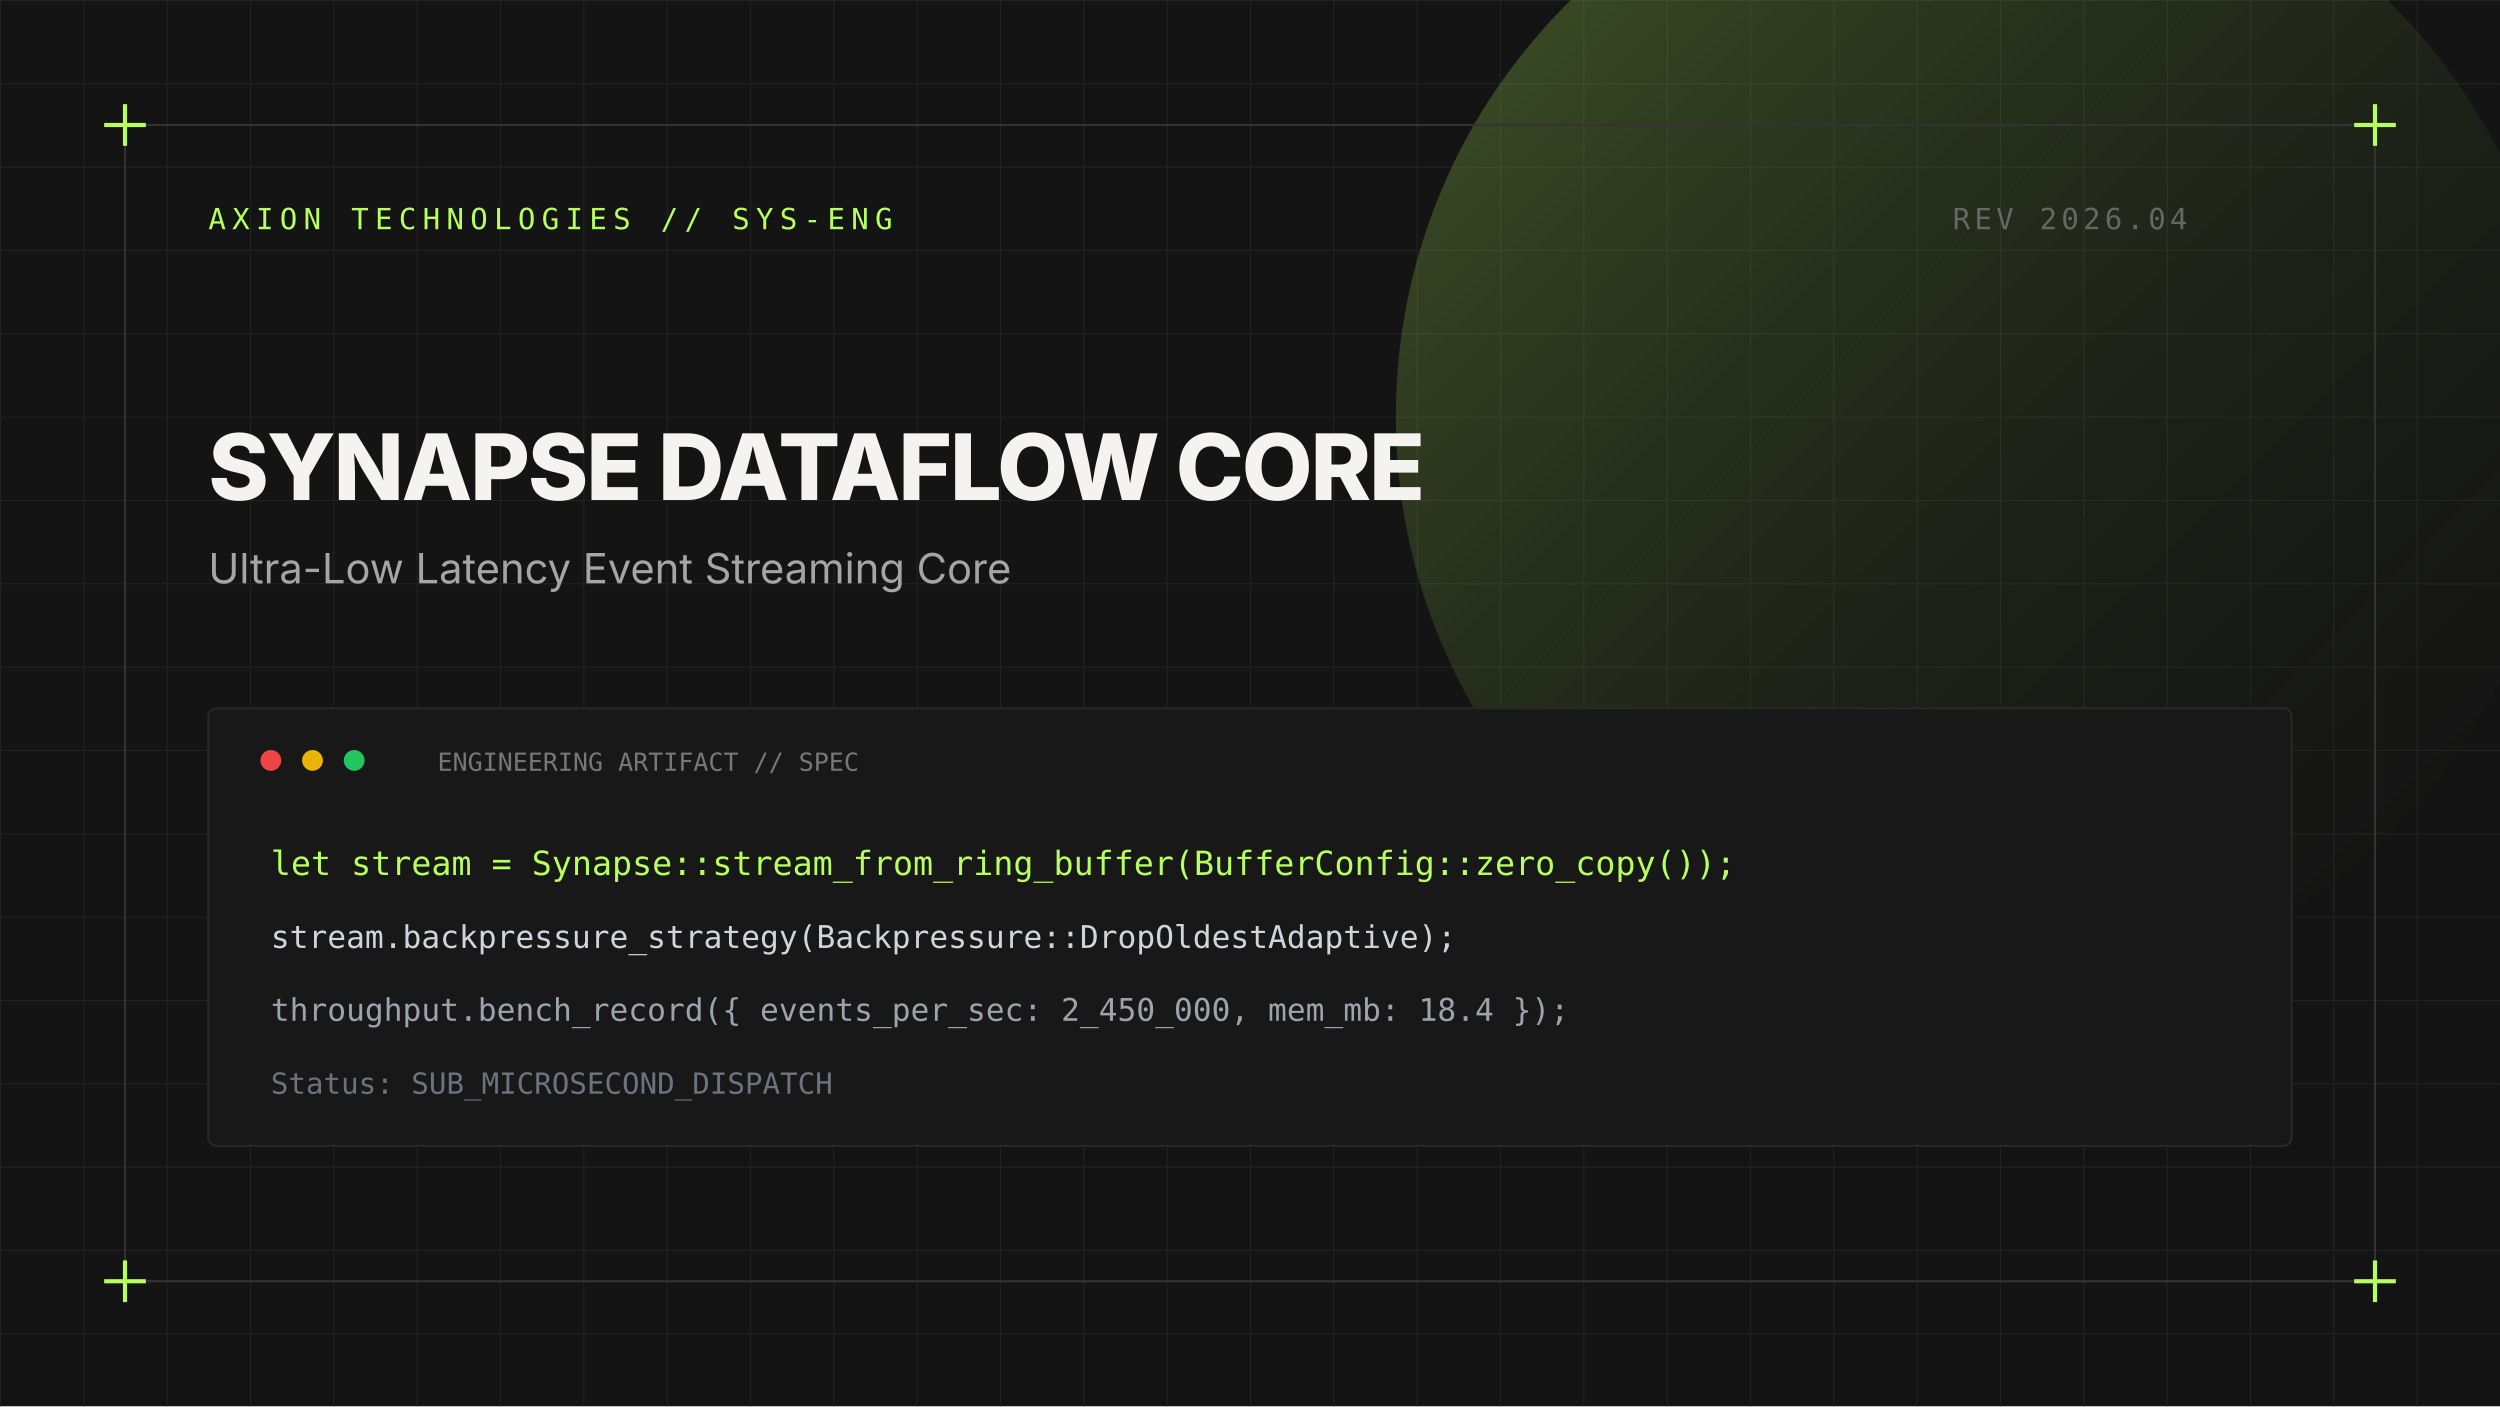
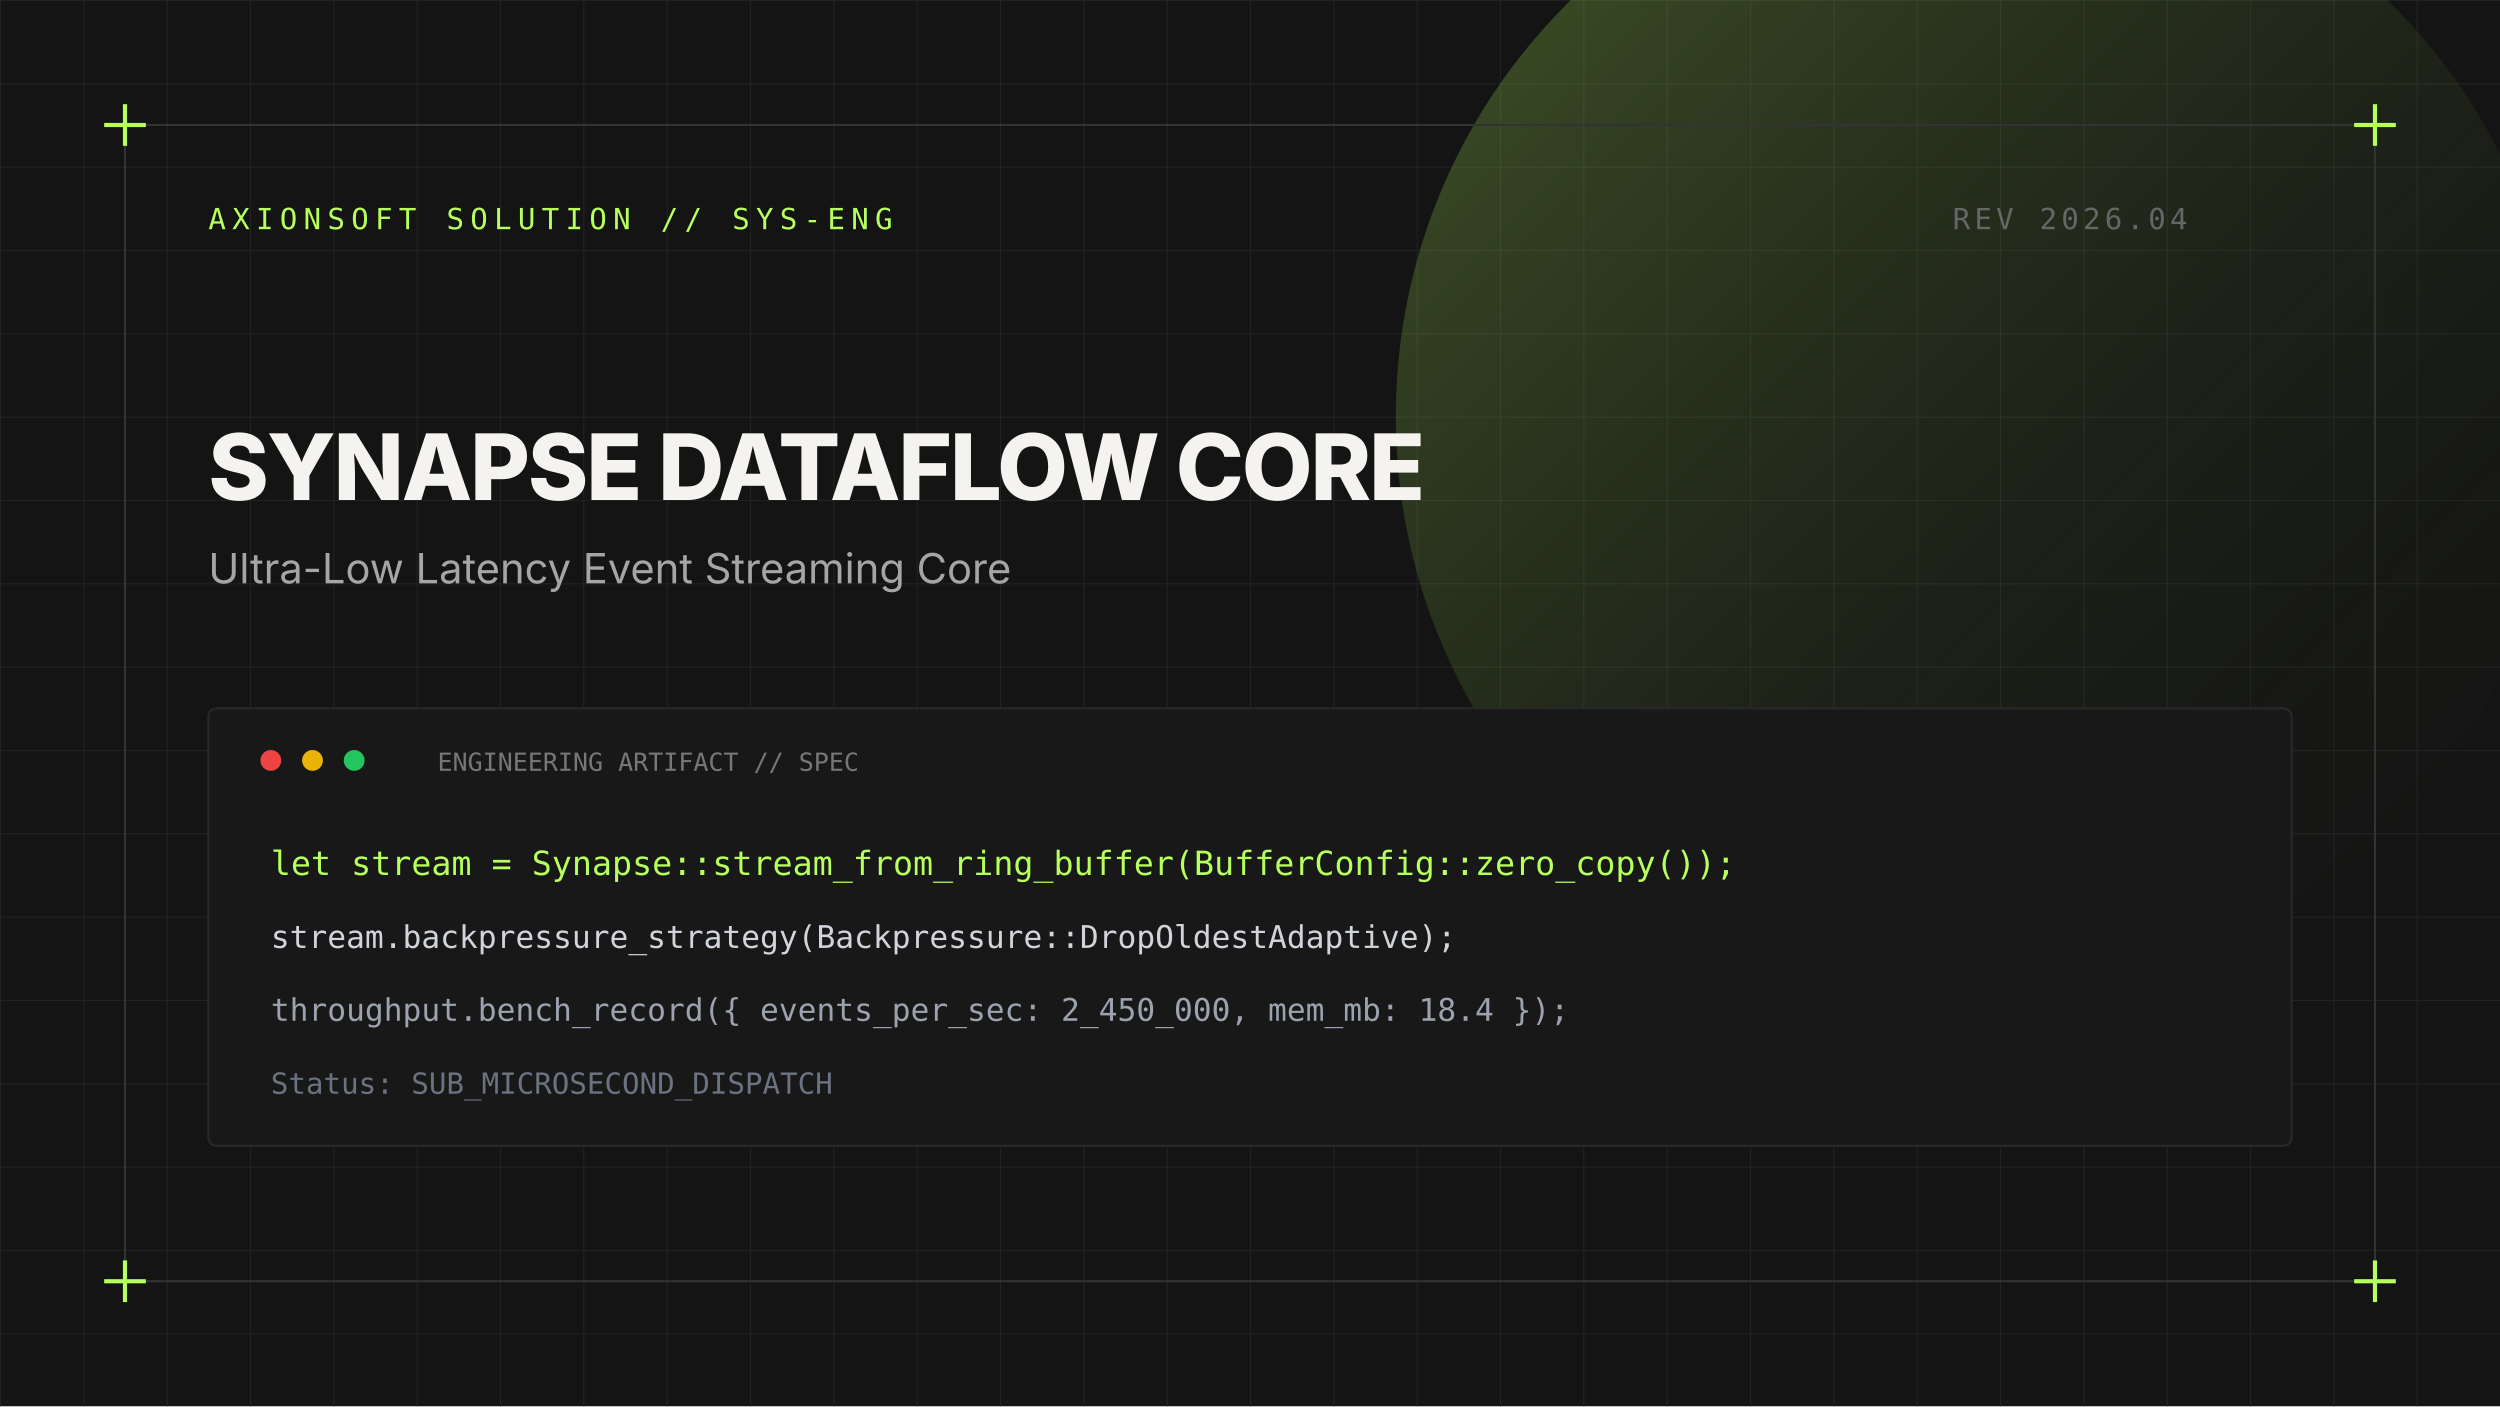
<svg xmlns="http://www.w3.org/2000/svg" viewBox="0 0 1200 675" width="100%" height="100%" fill="none">
  <rect width="1200" height="675" fill="#141414" />
  <defs>
    <pattern id="grid" width="40" height="40" patternUnits="userSpaceOnUse">
      <path d="M 40 0 L 0 0 0 40" fill="none" stroke="#222222" stroke-width="1" />
    </pattern>
    <linearGradient id="glow" x1="0%" y1="0%" x2="100%" y2="100%">
      <stop offset="0%" stop-color="#B6FF5C" stop-opacity="0.3" />
      <stop offset="100%" stop-color="#141414" stop-opacity="0" />
    </linearGradient>
  </defs>
  <rect width="1200" height="675" fill="url(#grid)" />
  <circle cx="950" cy="200" r="280" fill="url(#glow)" />
  <line x1="60" y1="60" x2="1140" y2="60" stroke="#333" stroke-width="1" />
  <line x1="60" y1="615" x2="1140" y2="615" stroke="#333" stroke-width="1" />
  <line x1="60" y1="60" x2="60" y2="615" stroke="#333" stroke-width="1" />
  <line x1="1140" y1="60" x2="1140" y2="615" stroke="#333" stroke-width="1" />
  <path d="M 50 60 L 70 60 M 60 50 L 60 70" stroke="#B6FF5C" stroke-width="2" />
  <path d="M 1130 60 L 1150 60 M 1140 50 L 1140 70" stroke="#B6FF5C" stroke-width="2" />
  <path d="M 50 615 L 70 615 M 60 605 L 60 625" stroke="#B6FF5C" stroke-width="2" />
  <path d="M 1130 615 L 1150 615 M 1140 605 L 1140 625" stroke="#B6FF5C" stroke-width="2" />
-   <text x="100" y="110" font-family="monospace" font-size="14" fill="#B6FF5C" letter-spacing="3">AXION TECHNOLOGIES // SYS-ENG</text>
+   <text x="100" y="110" font-family="monospace" font-size="14" fill="#B6FF5C" letter-spacing="3">AXIONSOFT SOLUTION // SYS-ENG</text>
  <text x="1050" y="110" text-anchor="end" font-family="monospace" font-size="14" fill="#666" letter-spacing="2">REV 2026.04</text>
  <text x="100" y="240" font-family="system-ui, -apple-system, sans-serif" font-weight="800" font-size="44" fill="#F5F3EF" letter-spacing="-1">SYNAPSE DATAFLOW CORE</text>
  <text x="100" y="280" font-family="system-ui, -apple-system, sans-serif" font-weight="400" font-size="20" fill="#A5A5A5">Ultra-Low Latency Event Streaming Core</text>
  <rect x="100" y="340" width="1000" height="210" fill="#181818" stroke="#282828" stroke-width="1" rx="4" />
  <circle cx="130" cy="365" r="5" fill="#EF4444" />
  <circle cx="150" cy="365" r="5" fill="#EAB308" />
  <circle cx="170" cy="365" r="5" fill="#22C55E" />
  <text x="210" y="370" font-family="monospace" font-size="12" fill="#777">ENGINEERING ARTIFACT // SPEC</text>
  <text x="130" y="420" font-family="monospace" font-size="16" fill="#B6FF5C">let stream = Synapse::stream_from_ring_buffer(BufferConfig::zero_copy());</text>
  <text x="130" y="455" font-family="monospace" font-size="15" fill="#D1D5DB">stream.backpressure_strategy(Backpressure::DropOldestAdaptive);</text>
  <text x="130" y="490" font-family="monospace" font-size="15" fill="#9CA3AF">throughput.bench_record({ events_per_sec: 2_450_000, mem_mb: 18.4 });</text>
  <text x="130" y="525" font-family="monospace" font-size="14" fill="#6B7280">Status: SUB_MICROSECOND_DISPATCH</text>
</svg>
